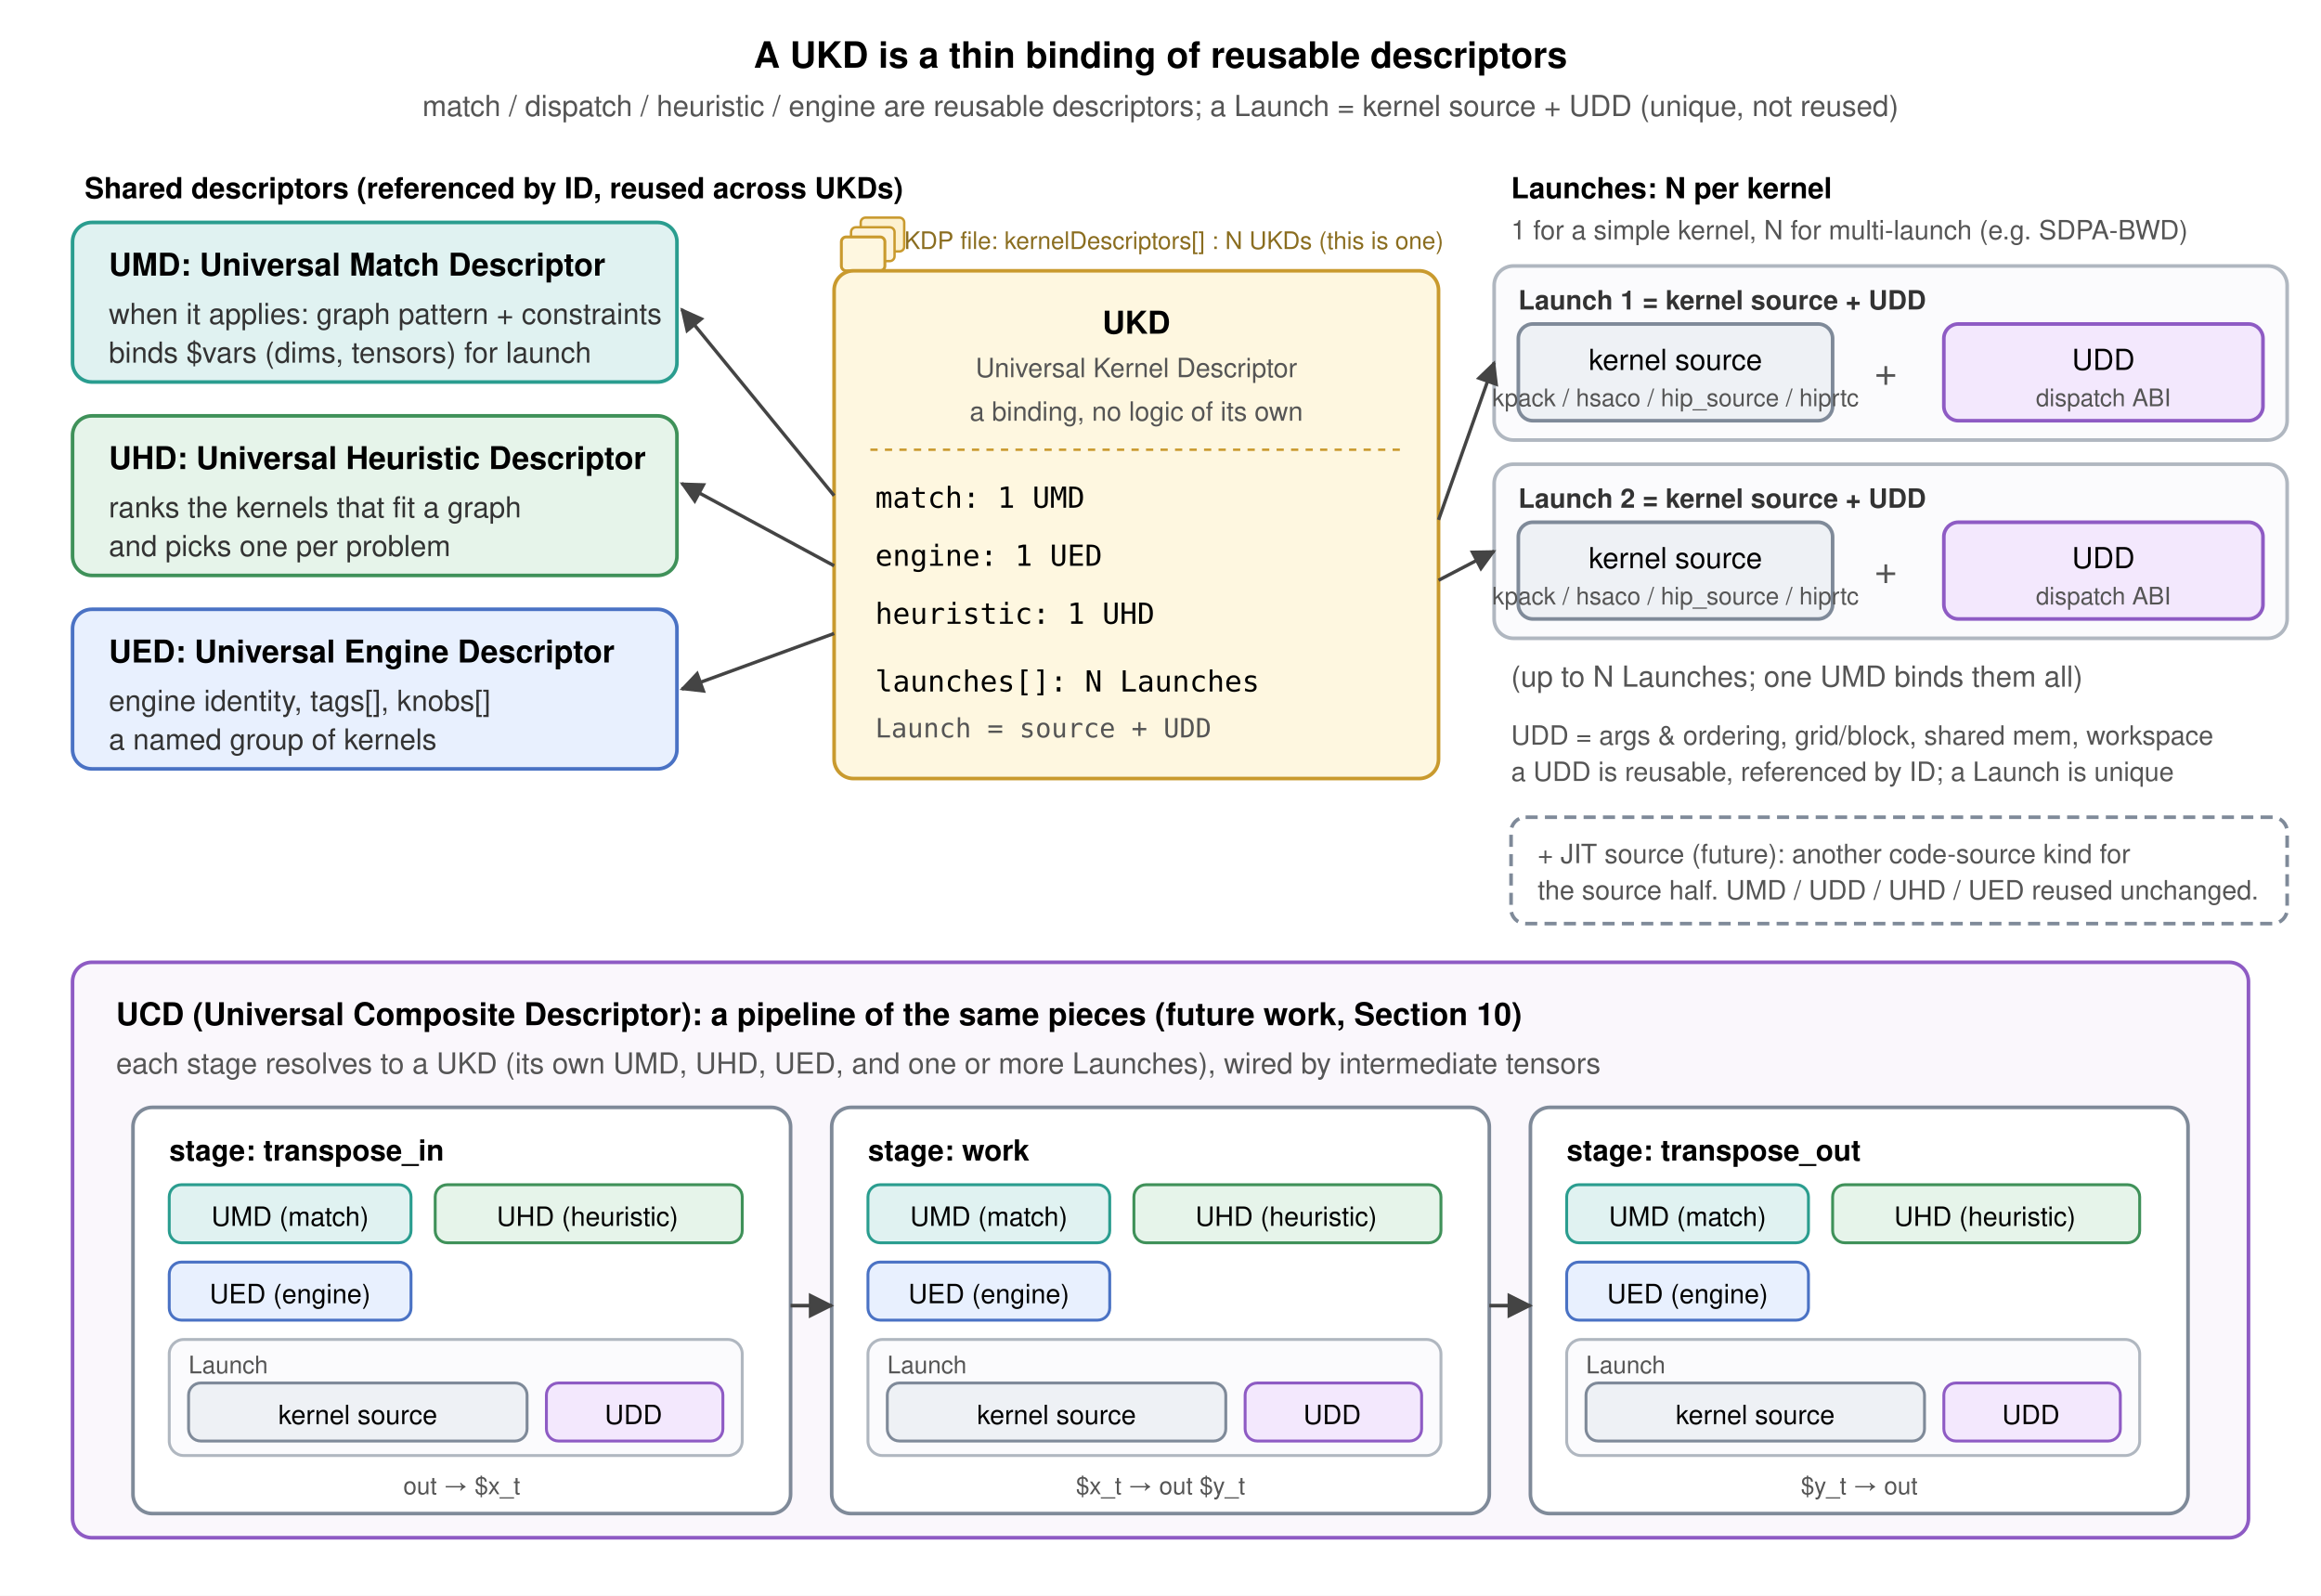
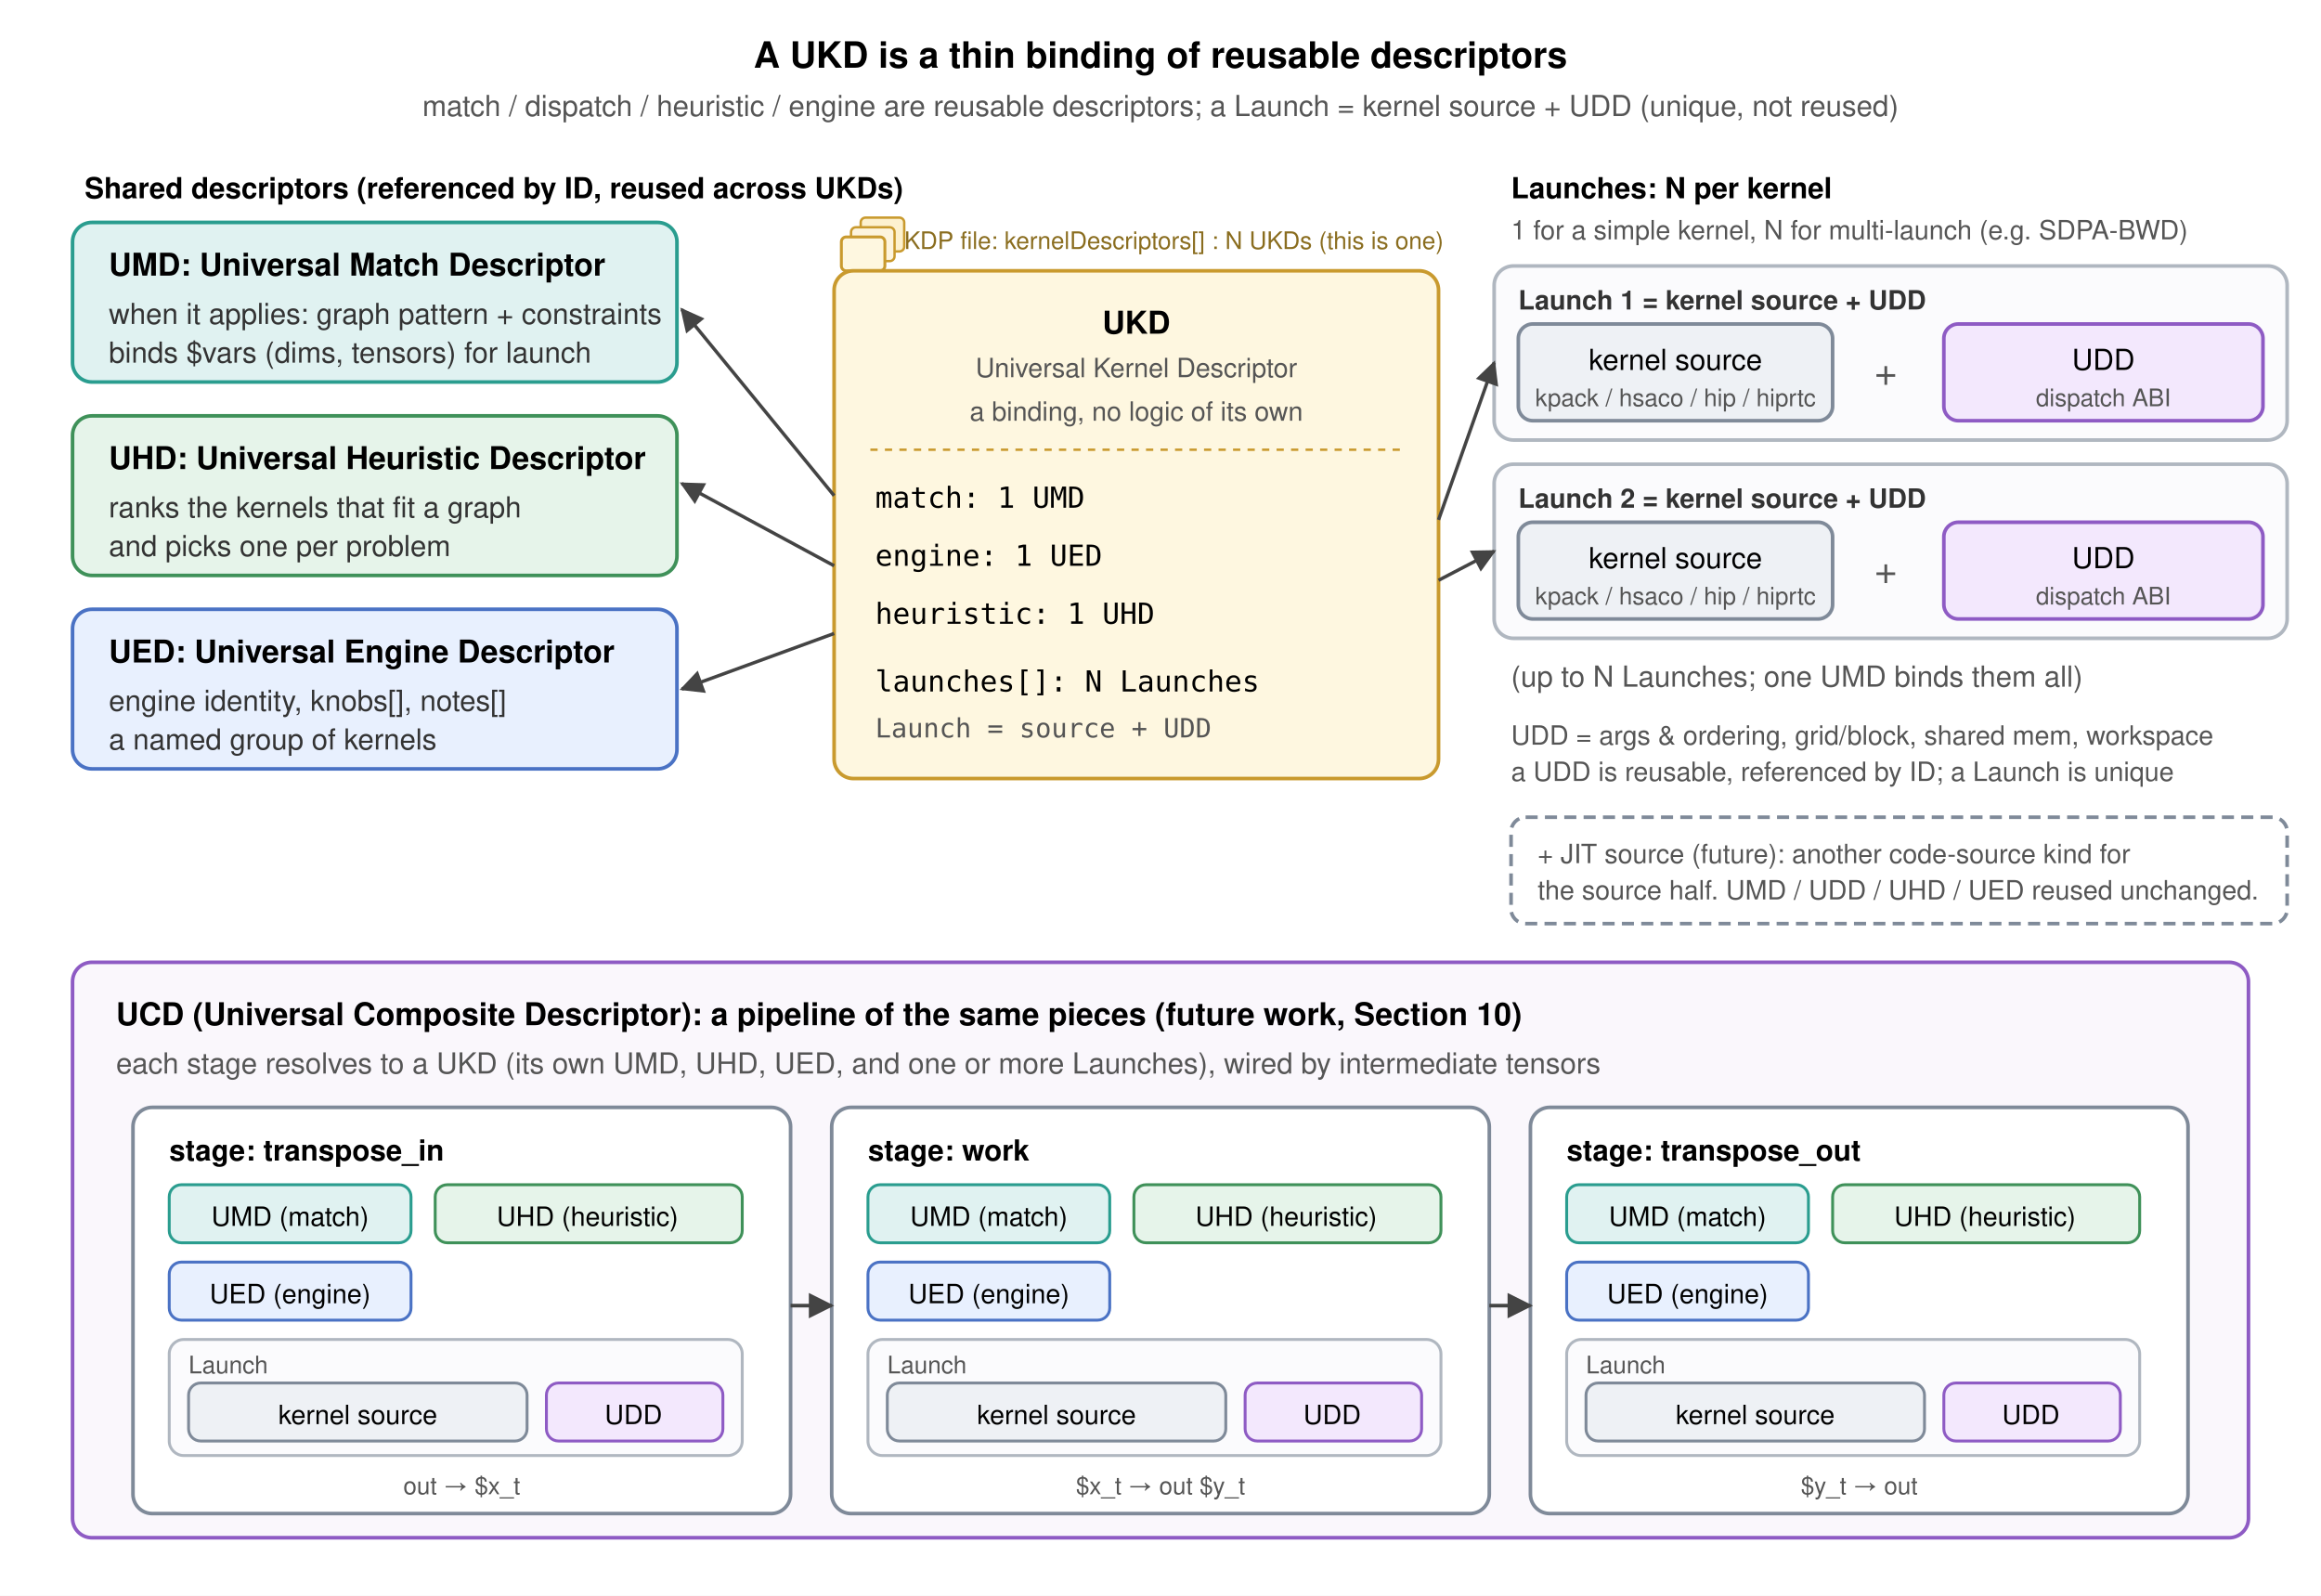
<svg xmlns="http://www.w3.org/2000/svg" viewBox="0 0 960 660" width="960" height="660" font-family="'Segoe UI', Helvetica, Arial, sans-serif" font-size="13">
  <rect x="0" y="0" width="100%" height="100%" fill="#ffffff" />
  <defs>
    <marker id="arrowD" viewBox="0 0 10 10" refX="9" refY="5" markerWidth="7" markerHeight="7" orient="auto-start-reverse">
      <path d="M0 0 L10 5 L0 10 z" fill="#444" />
    </marker>
  </defs>
  <text x="480" y="28" text-anchor="middle" font-weight="600" font-size="15">A UKD is a thin binding of reusable descriptors</text>
  <text x="480" y="48" text-anchor="middle" fill="#555" font-size="12">match / dispatch / heuristic / engine are reusable descriptors; a Launch = kernel source + UDD (unique, not reused)</text>
  <text x="35" y="82" font-weight="600" font-size="12">Shared descriptors (referenced by ID, reused across UKDs)</text>
  <rect x="30" y="92" width="250" height="66" rx="8" fill="#e0f2f1" stroke="#2a9d8f" stroke-width="1.5" />
  <text x="45" y="114" font-weight="600">UMD: Universal Match Descriptor</text>
  <text x="45" y="134" font-size="12" fill="#333">when it applies: graph pattern + constraints</text>
  <text x="45" y="150" font-size="12" fill="#333">binds $vars (dims, tensors) for launch</text>
  <rect x="30" y="172" width="250" height="66" rx="8" fill="#e6f4ea" stroke="#3f9159" stroke-width="1.5" />
  <text x="45" y="194" font-weight="600">UHD: Universal Heuristic Descriptor</text>
  <text x="45" y="214" font-size="12" fill="#333">ranks the kernels that fit a graph</text>
  <text x="45" y="230" font-size="12" fill="#333">and picks one per problem</text>
  <rect x="30" y="252" width="250" height="66" rx="8" fill="#e8f0fe" stroke="#4a72c4" stroke-width="1.5" />
  <text x="45" y="274" font-weight="600">UED: Universal Engine Descriptor</text>
-   <text x="45" y="294" font-size="12" fill="#333">engine identity, tags[], knobs[]</text>
+   <text x="45" y="294" font-size="12" fill="#333">engine identity, knobs[], notes[]</text>
  <text x="45" y="310" font-size="12" fill="#333">a named group of kernels</text>
  <rect x="356" y="90" width="18" height="14" rx="2" fill="#fdf1cf" stroke="#c99a2e" stroke-width="1" />
  <rect x="352" y="94" width="18" height="14" rx="2" fill="#fdf4dd" stroke="#c99a2e" stroke-width="1" />
  <rect x="348" y="98" width="18" height="14" rx="2" fill="#fef7e0" stroke="#c99a2e" stroke-width="1.2" />
  <text x="374" y="103" font-size="10" fill="#8a6d1f">KDP file: kernelDescriptors[] : N UKDs (this is one)</text>
  <rect x="345" y="112" width="250" height="210" rx="8" fill="#fef7e0" stroke="#c99a2e" stroke-width="1.5" />
  <text x="470" y="138" text-anchor="middle" font-weight="600">UKD</text>
  <text x="470" y="156" text-anchor="middle" fill="#555" font-size="11">Universal Kernel Descriptor</text>
  <text x="470" y="174" text-anchor="middle" fill="#555" font-size="11">a binding, no logic of its own</text>
  <line x1="360" y1="186" x2="580" y2="186" stroke="#c99a2e" stroke-width="1" stroke-dasharray="3 3" />
  <text x="362" y="210" font-family="Consolas, monospace" font-size="12">match:      1 UMD</text>
  <text x="362" y="234" font-family="Consolas, monospace" font-size="12">engine:     1 UED</text>
  <text x="362" y="258" font-family="Consolas, monospace" font-size="12">heuristic:  1 UHD</text>
  <text x="362" y="286" font-family="Consolas, monospace" font-size="12">launches[]: N Launches</text>
  <text x="362" y="305" font-family="Consolas, monospace" font-size="11" fill="#555">  Launch = source + UDD</text>
  <line x1="345" y1="205" x2="282" y2="128" stroke="#444" stroke-width="1.4" marker-end="url(#arrowD)" />
  <line x1="345" y1="234" x2="282" y2="200" stroke="#444" stroke-width="1.4" marker-end="url(#arrowD)" />
  <line x1="345" y1="262" x2="282" y2="285" stroke="#444" stroke-width="1.4" marker-end="url(#arrowD)" />
  <text x="625" y="82" font-weight="600" font-size="12">Launches: N per kernel</text>
  <text x="625" y="99" fill="#555" font-size="11">1 for a simple kernel, N for multi-launch (e.g. SDPA-BWD)</text>
  <rect x="618" y="110" width="328" height="72" rx="8" fill="#fbfbfd" stroke="#b0b7c0" stroke-width="1.5" />
  <text x="628" y="128" font-weight="600" font-size="11" fill="#333">Launch 1  =  kernel source  +  UDD</text>
  <rect x="628" y="134" width="130" height="40" rx="6" fill="#eef1f5" stroke="#7f8a99" stroke-width="1.5" />
  <text x="693" y="153" text-anchor="middle" font-size="12">kernel source</text>
-   <text x="693" y="168" text-anchor="middle" font-size="10" fill="#555">kpack / hsaco / hip_source / hiprtc</text>
+   <text x="693" y="168" text-anchor="middle" font-size="10" fill="#555">kpack / hsaco / hip / hiprtc</text>
  <text x="780" y="159" text-anchor="middle" font-size="16" fill="#555">+</text>
  <rect x="804" y="134" width="132" height="40" rx="6" fill="#f3e8fd" stroke="#8e5bc4" stroke-width="1.5" />
  <text x="870" y="153" text-anchor="middle" font-size="12">UDD</text>
  <text x="870" y="168" text-anchor="middle" font-size="10" fill="#555">dispatch ABI</text>
  <rect x="618" y="192" width="328" height="72" rx="8" fill="#fbfbfd" stroke="#b0b7c0" stroke-width="1.5" />
  <text x="628" y="210" font-weight="600" font-size="11" fill="#333">Launch 2  =  kernel source  +  UDD</text>
  <rect x="628" y="216" width="130" height="40" rx="6" fill="#eef1f5" stroke="#7f8a99" stroke-width="1.5" />
  <text x="693" y="235" text-anchor="middle" font-size="12">kernel source</text>
-   <text x="693" y="250" text-anchor="middle" font-size="10" fill="#555">kpack / hsaco / hip_source / hiprtc</text>
+   <text x="693" y="250" text-anchor="middle" font-size="10" fill="#555">kpack / hsaco / hip / hiprtc</text>
  <text x="780" y="241" text-anchor="middle" font-size="16" fill="#555">+</text>
  <rect x="804" y="216" width="132" height="40" rx="6" fill="#f3e8fd" stroke="#8e5bc4" stroke-width="1.5" />
  <text x="870" y="235" text-anchor="middle" font-size="12">UDD</text>
  <text x="870" y="250" text-anchor="middle" font-size="10" fill="#555">dispatch ABI</text>
  <line x1="595" y1="215" x2="618" y2="150" stroke="#444" stroke-width="1.4" marker-end="url(#arrowD)" />
  <line x1="595" y1="240" x2="618" y2="228" stroke="#444" stroke-width="1.4" marker-end="url(#arrowD)" />
  <text x="625" y="284" font-size="12" fill="#555">(up to N Launches; one UMD binds them all)</text>
  <text x="625" y="308" font-size="11" fill="#555">UDD = args &amp; ordering, grid/block, shared mem, workspace</text>
  <text x="625" y="323" font-size="11" fill="#555">a UDD is reusable, referenced by ID; a Launch is unique</text>
  <rect x="625" y="338" width="321" height="44" rx="6" fill="#ffffff" stroke="#7f8a99" stroke-width="1.5" stroke-dasharray="5 3" />
  <text x="636" y="357" font-size="11" fill="#555">+ JIT source (future): another code-source kind for</text>
  <text x="636" y="372" font-size="11" fill="#555">the source half. UMD / UDD / UHD / UED reused unchanged.</text>
  <rect x="30" y="398" width="900" height="238" rx="8" fill="#faf7fc" stroke="#8e5bc4" stroke-width="1.5" />
  <text x="48" y="424" font-weight="600">UCD (Universal Composite Descriptor): a pipeline of the same pieces (future work, Section 10)</text>
  <text x="48" y="444" fill="#555" font-size="12">each stage resolves to a UKD (its own UMD, UHD, UED, and one or more Launches), wired by intermediate tensors</text>
  <rect x="55" y="458" width="272" height="168" rx="8" fill="#ffffff" stroke="#7f8a99" stroke-width="1.5" />
  <text x="70" y="480" font-weight="600" font-size="12">stage: transpose_in</text>
  <rect x="70" y="490" width="100" height="24" rx="5" fill="#e0f2f1" stroke="#2a9d8f" stroke-width="1.2" />
  <text x="120" y="507" text-anchor="middle" font-size="11">UMD (match)</text>
  <rect x="180" y="490" width="127" height="24" rx="5" fill="#e6f4ea" stroke="#3f9159" stroke-width="1.2" />
  <text x="243" y="507" text-anchor="middle" font-size="11">UHD (heuristic)</text>
  <rect x="70" y="522" width="100" height="24" rx="5" fill="#e8f0fe" stroke="#4a72c4" stroke-width="1.2" />
  <text x="120" y="539" text-anchor="middle" font-size="11">UED (engine)</text>
  <rect x="70" y="554" width="237" height="48" rx="6" fill="#fbfbfd" stroke="#b0b7c0" stroke-width="1.2" />
  <text x="78" y="568" font-size="10" fill="#555">Launch</text>
  <rect x="78" y="572" width="140" height="24" rx="5" fill="#eef1f5" stroke="#7f8a99" stroke-width="1.2" />
  <text x="148" y="589" text-anchor="middle" font-size="11">kernel source</text>
  <rect x="226" y="572" width="73" height="24" rx="5" fill="#f3e8fd" stroke="#8e5bc4" stroke-width="1.2" />
  <text x="262" y="589" text-anchor="middle" font-size="11">UDD</text>
  <text x="191" y="618" text-anchor="middle" font-size="10" fill="#555">out → $x_t</text>
  <rect x="344" y="458" width="272" height="168" rx="8" fill="#ffffff" stroke="#7f8a99" stroke-width="1.5" />
  <text x="359" y="480" font-weight="600" font-size="12">stage: work</text>
  <rect x="359" y="490" width="100" height="24" rx="5" fill="#e0f2f1" stroke="#2a9d8f" stroke-width="1.2" />
  <text x="409" y="507" text-anchor="middle" font-size="11">UMD (match)</text>
  <rect x="469" y="490" width="127" height="24" rx="5" fill="#e6f4ea" stroke="#3f9159" stroke-width="1.2" />
  <text x="532" y="507" text-anchor="middle" font-size="11">UHD (heuristic)</text>
  <rect x="359" y="522" width="100" height="24" rx="5" fill="#e8f0fe" stroke="#4a72c4" stroke-width="1.2" />
  <text x="409" y="539" text-anchor="middle" font-size="11">UED (engine)</text>
  <rect x="359" y="554" width="237" height="48" rx="6" fill="#fbfbfd" stroke="#b0b7c0" stroke-width="1.2" />
  <text x="367" y="568" font-size="10" fill="#555">Launch</text>
  <rect x="367" y="572" width="140" height="24" rx="5" fill="#eef1f5" stroke="#7f8a99" stroke-width="1.2" />
  <text x="437" y="589" text-anchor="middle" font-size="11">kernel source</text>
  <rect x="515" y="572" width="73" height="24" rx="5" fill="#f3e8fd" stroke="#8e5bc4" stroke-width="1.2" />
  <text x="551" y="589" text-anchor="middle" font-size="11">UDD</text>
  <text x="480" y="618" text-anchor="middle" font-size="10" fill="#555">$x_t → out $y_t</text>
  <rect x="633" y="458" width="272" height="168" rx="8" fill="#ffffff" stroke="#7f8a99" stroke-width="1.5" />
  <text x="648" y="480" font-weight="600" font-size="12">stage: transpose_out</text>
  <rect x="648" y="490" width="100" height="24" rx="5" fill="#e0f2f1" stroke="#2a9d8f" stroke-width="1.2" />
  <text x="698" y="507" text-anchor="middle" font-size="11">UMD (match)</text>
  <rect x="758" y="490" width="127" height="24" rx="5" fill="#e6f4ea" stroke="#3f9159" stroke-width="1.2" />
  <text x="821" y="507" text-anchor="middle" font-size="11">UHD (heuristic)</text>
  <rect x="648" y="522" width="100" height="24" rx="5" fill="#e8f0fe" stroke="#4a72c4" stroke-width="1.2" />
  <text x="698" y="539" text-anchor="middle" font-size="11">UED (engine)</text>
  <rect x="648" y="554" width="237" height="48" rx="6" fill="#fbfbfd" stroke="#b0b7c0" stroke-width="1.2" />
  <text x="656" y="568" font-size="10" fill="#555">Launch</text>
  <rect x="656" y="572" width="140" height="24" rx="5" fill="#eef1f5" stroke="#7f8a99" stroke-width="1.2" />
  <text x="726" y="589" text-anchor="middle" font-size="11">kernel source</text>
  <rect x="804" y="572" width="73" height="24" rx="5" fill="#f3e8fd" stroke="#8e5bc4" stroke-width="1.2" />
  <text x="840" y="589" text-anchor="middle" font-size="11">UDD</text>
  <text x="769" y="618" text-anchor="middle" font-size="10" fill="#555">$y_t → out</text>
  <line x1="327" y1="540" x2="344" y2="540" stroke="#444" stroke-width="1.5" marker-end="url(#arrowD)" />
  <line x1="616" y1="540" x2="633" y2="540" stroke="#444" stroke-width="1.5" marker-end="url(#arrowD)" />
</svg>
